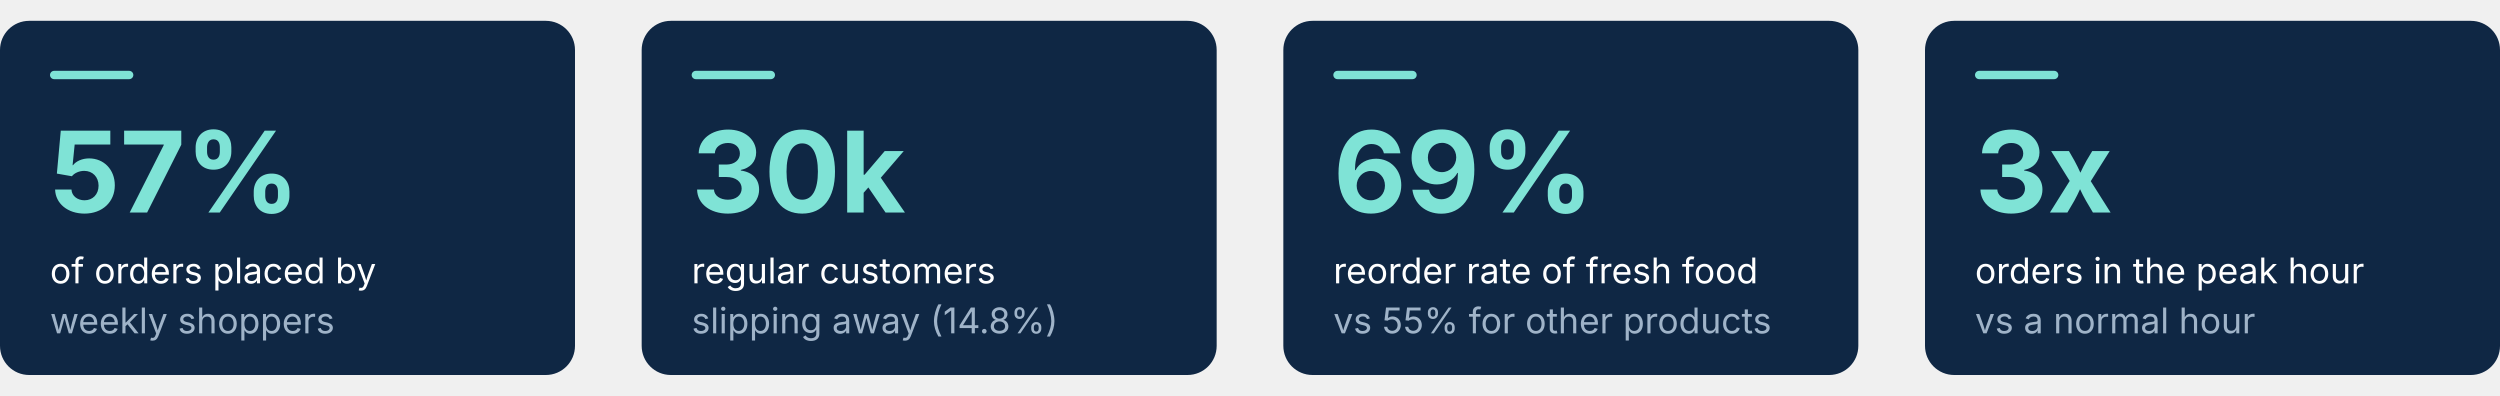
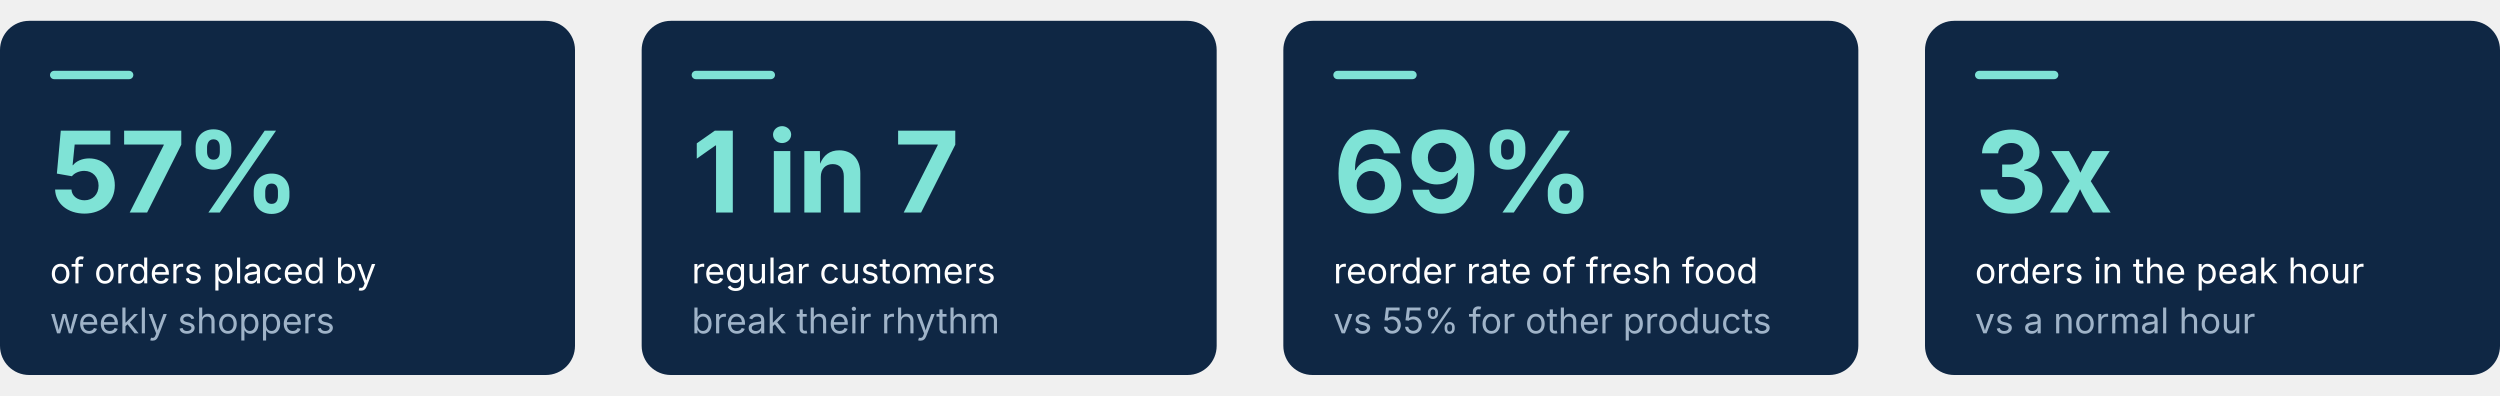
<svg xmlns="http://www.w3.org/2000/svg" width="1200" height="190" viewBox="0 0 1200 190">
  <g transform="translate(0,10)">
    <rect width="276" height="170" rx="14" fill="#0f2744" />
    <rect x="24" y="24" width="40" height="4" rx="2" fill="#7fe3d6" />
    <text x="24" y="92" font-family="Inter, 'Segoe UI', Helvetica, Arial, sans-serif" font-size="54" font-weight="700" fill="#7fe3d6">57%</text>
    <text x="24" y="126" font-family="Inter, 'Segoe UI', Helvetica, Arial, sans-serif" font-size="17" fill="#ffffff">of orders placed by</text>
    <text x="24" y="150" font-family="Inter, 'Segoe UI', Helvetica, Arial, sans-serif" font-size="17" fill="#9fb3c8">weekly shoppers</text>
  </g>
  <g transform="translate(308,10)">
    <rect width="276" height="170" rx="14" fill="#0f2744" />
    <rect x="24" y="24" width="40" height="4" rx="2" fill="#7fe3d6" />
-     <text x="24" y="92" font-family="Inter, 'Segoe UI', Helvetica, Arial, sans-serif" font-size="54" font-weight="700" fill="#7fe3d6">30k</text>
+     <text x="24" y="92" font-family="Inter, 'Segoe UI', Helvetica, Arial, sans-serif" font-size="54" font-weight="700" fill="#7fe3d6">1 in 7</text>
    <text x="24" y="126" font-family="Inter, 'Segoe UI', Helvetica, Arial, sans-serif" font-size="17" fill="#ffffff">regular customers</text>
-     <text x="24" y="150" font-family="Inter, 'Segoe UI', Helvetica, Arial, sans-serif" font-size="17" fill="#9fb3c8">slipping away (14.8%)</text>
+     <text x="24" y="150" font-family="Inter, 'Segoe UI', Helvetica, Arial, sans-serif" font-size="17" fill="#9fb3c8">break their rhythm</text>
  </g>
  <g transform="translate(616,10)">
    <rect width="276" height="170" rx="14" fill="#0f2744" />
    <rect x="24" y="24" width="40" height="4" rx="2" fill="#7fe3d6" />
    <text x="24" y="92" font-family="Inter, 'Segoe UI', Helvetica, Arial, sans-serif" font-size="54" font-weight="700" fill="#7fe3d6">69%</text>
    <text x="24" y="126" font-family="Inter, 'Segoe UI', Helvetica, Arial, sans-serif" font-size="17" fill="#ffffff">reorder rate of fresh food</text>
    <text x="24" y="150" font-family="Inter, 'Segoe UI', Helvetica, Arial, sans-serif" font-size="17" fill="#9fb3c8">vs 55% for other products</text>
  </g>
  <g transform="translate(924,10)">
    <rect width="276" height="170" rx="14" fill="#0f2744" />
    <rect x="24" y="24" width="40" height="4" rx="2" fill="#7fe3d6" />
    <text x="24" y="92" font-family="Inter, 'Segoe UI', Helvetica, Arial, sans-serif" font-size="54" font-weight="700" fill="#7fe3d6">3x</text>
    <text x="24" y="126" font-family="Inter, 'Segoe UI', Helvetica, Arial, sans-serif" font-size="17" fill="#ffffff">orders in the peak hour</text>
    <text x="24" y="150" font-family="Inter, 'Segoe UI', Helvetica, Arial, sans-serif" font-size="17" fill="#9fb3c8">vs a normal hour</text>
  </g>
</svg>
